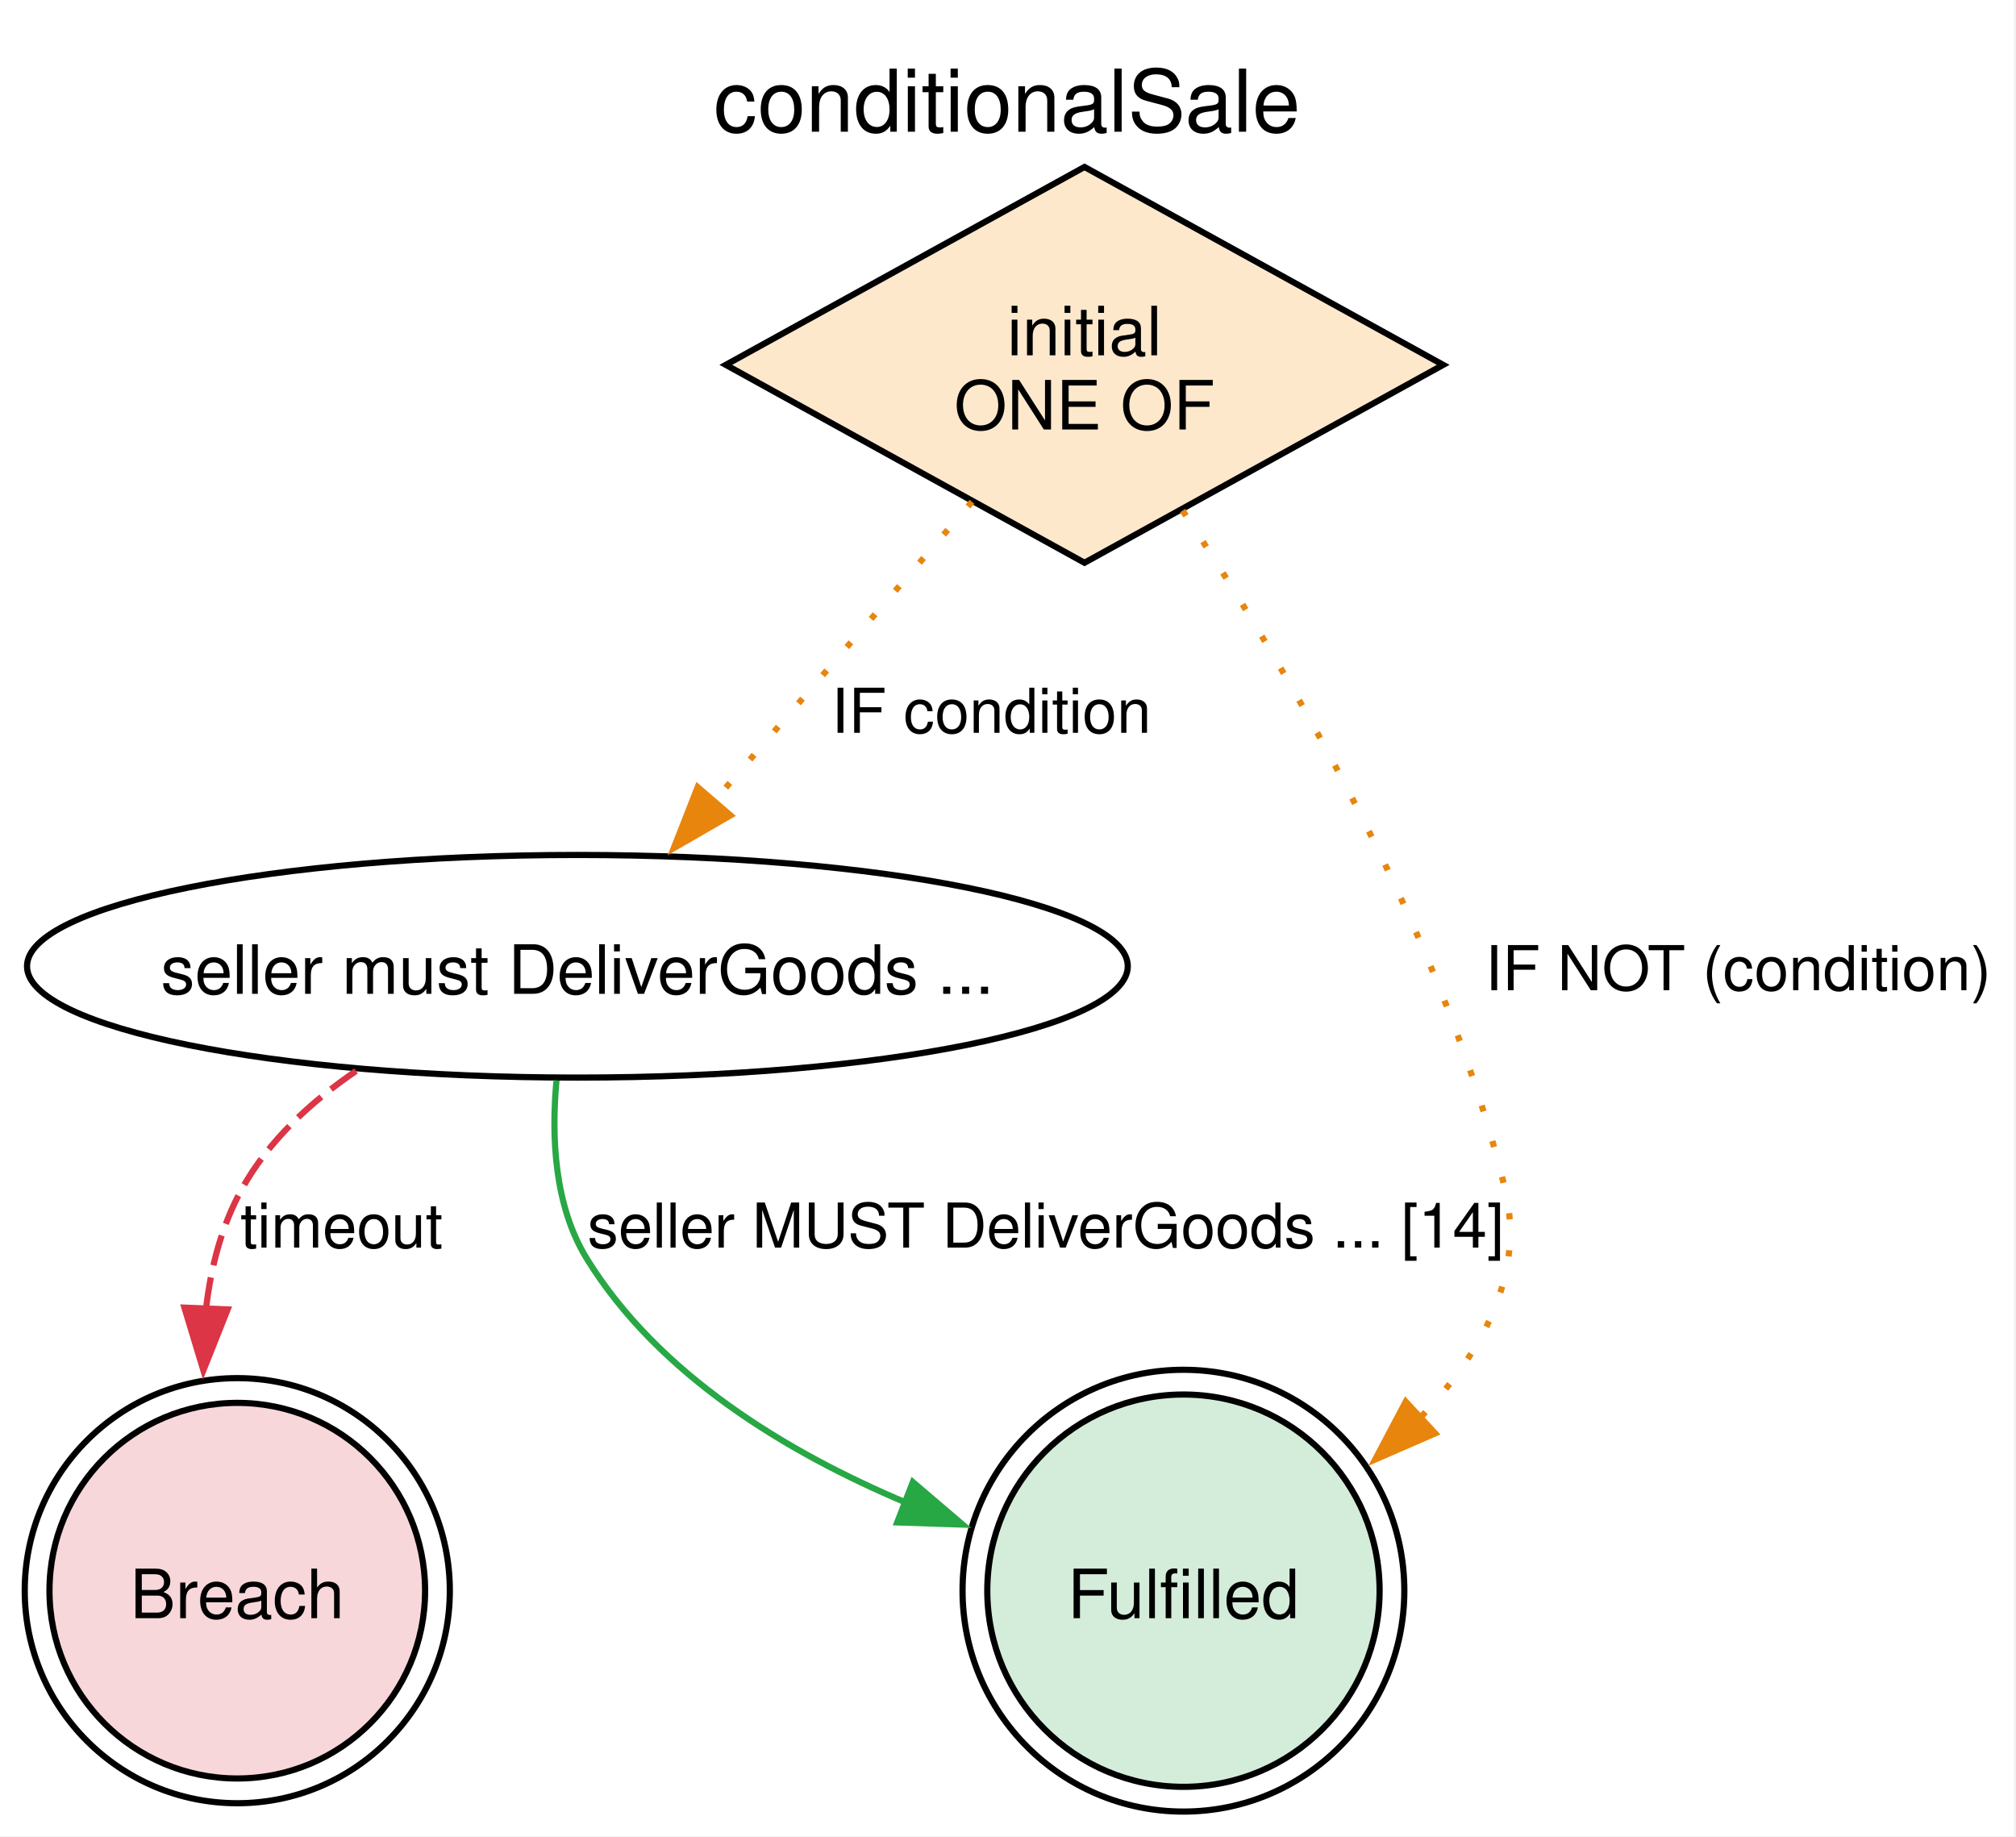
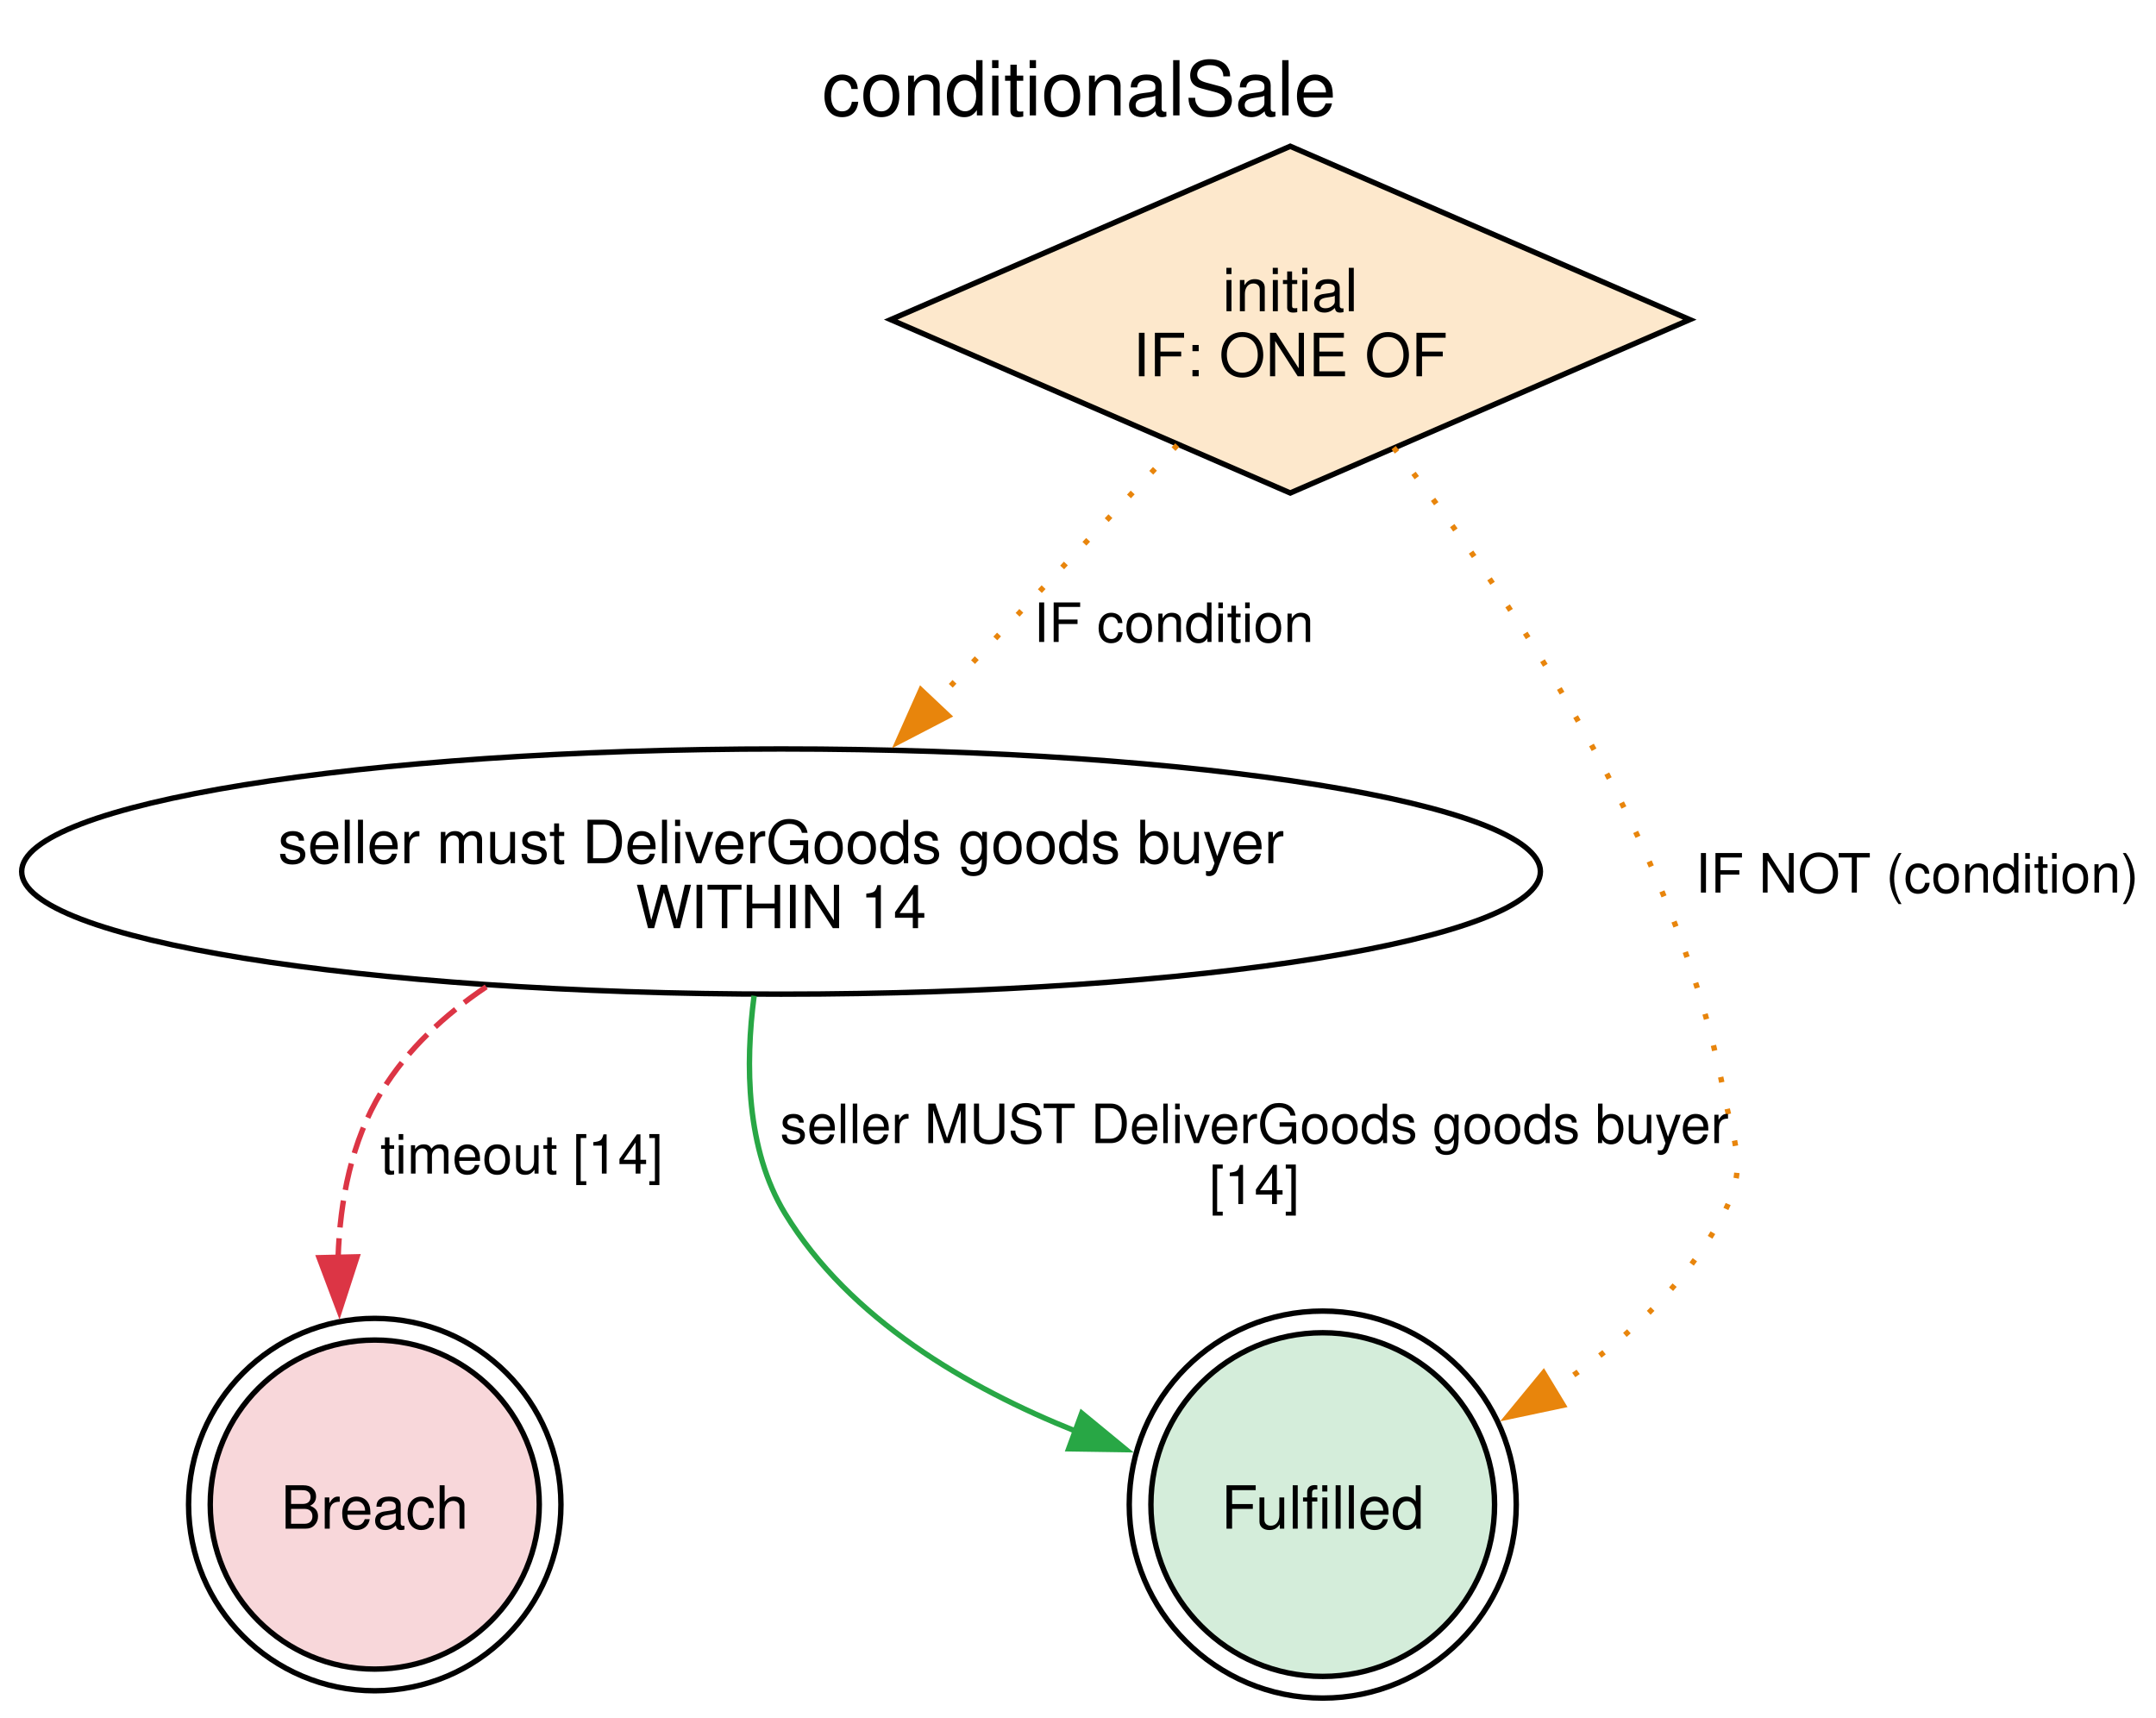
- <svg xmlns="http://www.w3.org/2000/svg" width="326pt" height="297pt" viewBox="0.00 0.00 326.00 297.00">
-   <g id="graph0" class="graph" transform="scale(1 1) rotate(0) translate(4 292.94)">
-     <polygon fill="white" stroke="none" points="-4,4 -4,-292.94 321.69,-292.94 321.69,4 -4,4" />
-     <text xml:space="preserve" text-anchor="middle" x="158.84" y="-271.64" font-family="Helvetica,sans-Serif" font-size="14.00">conditionalSale</text>
+ <svg xmlns="http://www.w3.org/2000/svg" width="398pt" height="317pt" viewBox="0.00 0.00 398.00 317.00">
+   <g id="graph0" class="graph" transform="scale(1 1) rotate(0) translate(4 313.45)">
+     <polygon fill="white" stroke="none" points="-4,4 -4,-313.45 394.41,-313.45 394.41,4 -4,4" />
+     <text xml:space="preserve" text-anchor="middle" x="195.2" y="-292.15" font-family="Helvetica,sans-Serif" font-size="14.00">conditionalSale</text>
    <g id="node1" class="node">
-       <polygon fill="#fde8cc" stroke="black" points="171.37,-265.94 113.37,-233.94 171.37,-201.94 229.37,-233.94 171.37,-265.94" />
-       <text xml:space="preserve" text-anchor="middle" x="171.37" y="-235.49" font-family="Helvetica,sans-Serif" font-size="11.00">initial</text>
-       <text xml:space="preserve" text-anchor="middle" x="171.37" y="-223.49" font-family="Helvetica,sans-Serif" font-size="11.00">ONE OF</text>
+       <polygon fill="#fde8cc" stroke="black" points="234.18,-286.45 160.43,-254.45 234.18,-222.45 307.93,-254.45 234.18,-286.45" />
+       <text xml:space="preserve" text-anchor="middle" x="234.18" y="-256" font-family="Helvetica,sans-Serif" font-size="11.00">initial</text>
+       <text xml:space="preserve" text-anchor="middle" x="234.18" y="-244" font-family="Helvetica,sans-Serif" font-size="11.00">IF: ONE OF</text>
    </g>
    <g id="node2" class="node">
-       <ellipse fill="#ffffff" stroke="black" cx="89.37" cy="-136.69" rx="89" ry="18" />
-       <text xml:space="preserve" text-anchor="middle" x="89.37" y="-132.24" font-family="Helvetica,sans-Serif" font-size="11.00">seller must DeliverGoods ...</text>
+       <ellipse fill="#ffffff" stroke="black" cx="140.18" cy="-152.57" rx="140.18" ry="22.63" />
+       <text xml:space="preserve" text-anchor="middle" x="140.18" y="-154.12" font-family="Helvetica,sans-Serif" font-size="11.00">seller must DeliverGoods goods buyer</text>
+       <text xml:space="preserve" text-anchor="middle" x="140.18" y="-142.12" font-family="Helvetica,sans-Serif" font-size="11.00">WITHIN 14</text>
    </g>
    <g id="edge1" class="edge">
-       <path fill="none" stroke="#e8850c" stroke-dasharray="1,5" d="M153.17,-211.8C140.78,-197.42 124.33,-178.3 111.23,-163.09" />
-       <polygon fill="#e8850c" stroke="#e8850c" points="114.13,-161.09 104.95,-155.79 108.82,-165.66 114.13,-161.09" />
-       <text xml:space="preserve" text-anchor="middle" x="154.91" y="-174.44" font-family="Helvetica,sans-Serif" font-size="10.00"> IF condition</text>
+       <path fill="none" stroke="#e8850c" stroke-dasharray="1,5" d="M213.32,-231.28C200.09,-217.22 182.8,-198.85 168.35,-183.5" />
+       <polygon fill="#e8850c" stroke="#e8850c" points="171.1,-181.31 161.7,-176.43 166.01,-186.11 171.1,-181.31" />
+       <text xml:space="preserve" text-anchor="middle" x="212.68" y="-194.95" font-family="Helvetica,sans-Serif" font-size="10.00">IF condition</text>
    </g>
    <g id="node3" class="node">
-       <ellipse fill="#d4edda" stroke="black" cx="187.37" cy="-35.72" rx="31.72" ry="31.72" />
-       <ellipse fill="none" stroke="black" cx="187.37" cy="-35.72" rx="35.72" ry="35.72" />
-       <text xml:space="preserve" text-anchor="middle" x="187.37" y="-31.27" font-family="Helvetica,sans-Serif" font-size="11.00">Fulfilled</text>
+       <ellipse fill="#d4edda" stroke="black" cx="240.18" cy="-35.72" rx="31.72" ry="31.72" />
+       <ellipse fill="none" stroke="black" cx="240.18" cy="-35.72" rx="35.72" ry="35.72" />
+       <text xml:space="preserve" text-anchor="middle" x="240.18" y="-31.27" font-family="Helvetica,sans-Serif" font-size="11.00">Fulfilled</text>
    </g>
    <g id="edge2" class="edge">
-       <path fill="none" stroke="#e8850c" stroke-dasharray="1,5" d="M187.24,-210.38C203.99,-185.07 229.35,-142.09 239.37,-100.69 242.71,-86.86 235.62,-74.12 225.69,-63.72" />
-       <polygon fill="#e8850c" stroke="#e8850c" points="228.08,-61.16 218.37,-56.93 223.32,-66.29 228.08,-61.16" />
-       <text xml:space="preserve" text-anchor="middle" x="275.69" y="-132.82" font-family="Helvetica,sans-Serif" font-size="10.00"> IF NOT (condition)</text>
+       <path fill="none" stroke="#e8850c" stroke-dasharray="1,5" d="M253.27,-230.82C274.01,-204.35 305.37,-158.24 314.18,-111.94 316.05,-102.12 318.77,-98.33 314.18,-89.44 307.22,-75.92 295,-65.11 282.48,-56.88" />
+       <polygon fill="#e8850c" stroke="#e8850c" points="284.58,-54.06 274.22,-51.87 280.95,-60.05 284.58,-54.06" />
+       <text xml:space="preserve" text-anchor="middle" x="349.91" y="-148.69" font-family="Helvetica,sans-Serif" font-size="10.00">IF NOT (condition)</text>
    </g>
    <g id="edge3" class="edge">
-       <path fill="none" stroke="#28a745" d="M85.99,-118.25C85.13,-109.04 85.65,-97.93 90.87,-89.44 102.43,-70.65 123.23,-58.08 142.56,-49.94" />
-       <polygon fill="#28a745" stroke="#28a745" points="143.61,-53.29 151.67,-46.41 141.08,-46.76 143.61,-53.29" />
-       <text xml:space="preserve" text-anchor="middle" x="165.12" y="-91.19" font-family="Helvetica,sans-Serif" font-size="10.00">seller MUST DeliverGoods ... [14]</text>
+       <path fill="none" stroke="#28a745" d="M135.21,-129.64C133.56,-117.01 133.69,-101.32 140.93,-89.44 152.81,-69.95 174.56,-57.27 194.67,-49.23" />
+       <polygon fill="#28a745" stroke="#28a745" points="195.69,-52.59 203.87,-45.86 193.28,-46.02 195.69,-52.59" />
+       <text xml:space="preserve" text-anchor="middle" x="227.56" y="-102.44" font-family="Helvetica,sans-Serif" font-size="10.00">seller MUST DeliverGoods goods buyer</text>
+       <text xml:space="preserve" text-anchor="middle" x="227.56" y="-91.19" font-family="Helvetica,sans-Serif" font-size="10.00">[14]</text>
    </g>
    <g id="node4" class="node">
-       <ellipse fill="#f8d7da" stroke="black" cx="34.37" cy="-35.72" rx="30.37" ry="30.37" />
-       <ellipse fill="none" stroke="black" cx="34.37" cy="-35.72" rx="34.37" ry="34.37" />
-       <text xml:space="preserve" text-anchor="middle" x="34.37" y="-31.27" font-family="Helvetica,sans-Serif" font-size="11.00">Breach</text>
+       <ellipse fill="#f8d7da" stroke="black" cx="65.18" cy="-35.72" rx="30.37" ry="30.37" />
+       <ellipse fill="none" stroke="black" cx="65.18" cy="-35.72" rx="34.37" ry="34.37" />
+       <text xml:space="preserve" text-anchor="middle" x="65.18" y="-31.27" font-family="Helvetica,sans-Serif" font-size="11.00">Breach</text>
    </g>
    <g id="edge4" class="edge">
-       <path fill="none" stroke="#dc3545" stroke-dasharray="5,2" d="M53.57,-119.75C46.21,-114.74 39.4,-108.44 35.12,-100.69 31.85,-94.77 30.09,-88.06 29.31,-81.25" />
-       <polygon fill="#dc3545" stroke="#dc3545" points="32.81,-81.2 28.89,-71.35 25.82,-81.49 32.81,-81.2" />
-       <text xml:space="preserve" text-anchor="middle" x="51.24" y="-91.19" font-family="Helvetica,sans-Serif" font-size="10.00">timeout</text>
+       <path fill="none" stroke="#dc3545" stroke-dasharray="5,2" d="M85.76,-131.29C78.08,-126.13 71.2,-119.76 66.43,-111.94 60.89,-102.85 58.76,-91.92 58.41,-81.25" />
+       <polygon fill="#dc3545" stroke="#dc3545" points="61.91,-81.45 58.64,-71.38 54.91,-81.29 61.91,-81.45" />
+       <text xml:space="preserve" text-anchor="middle" x="92.31" y="-96.82" font-family="Helvetica,sans-Serif" font-size="10.00">timeout [14]</text>
    </g>
  </g>
</svg>
